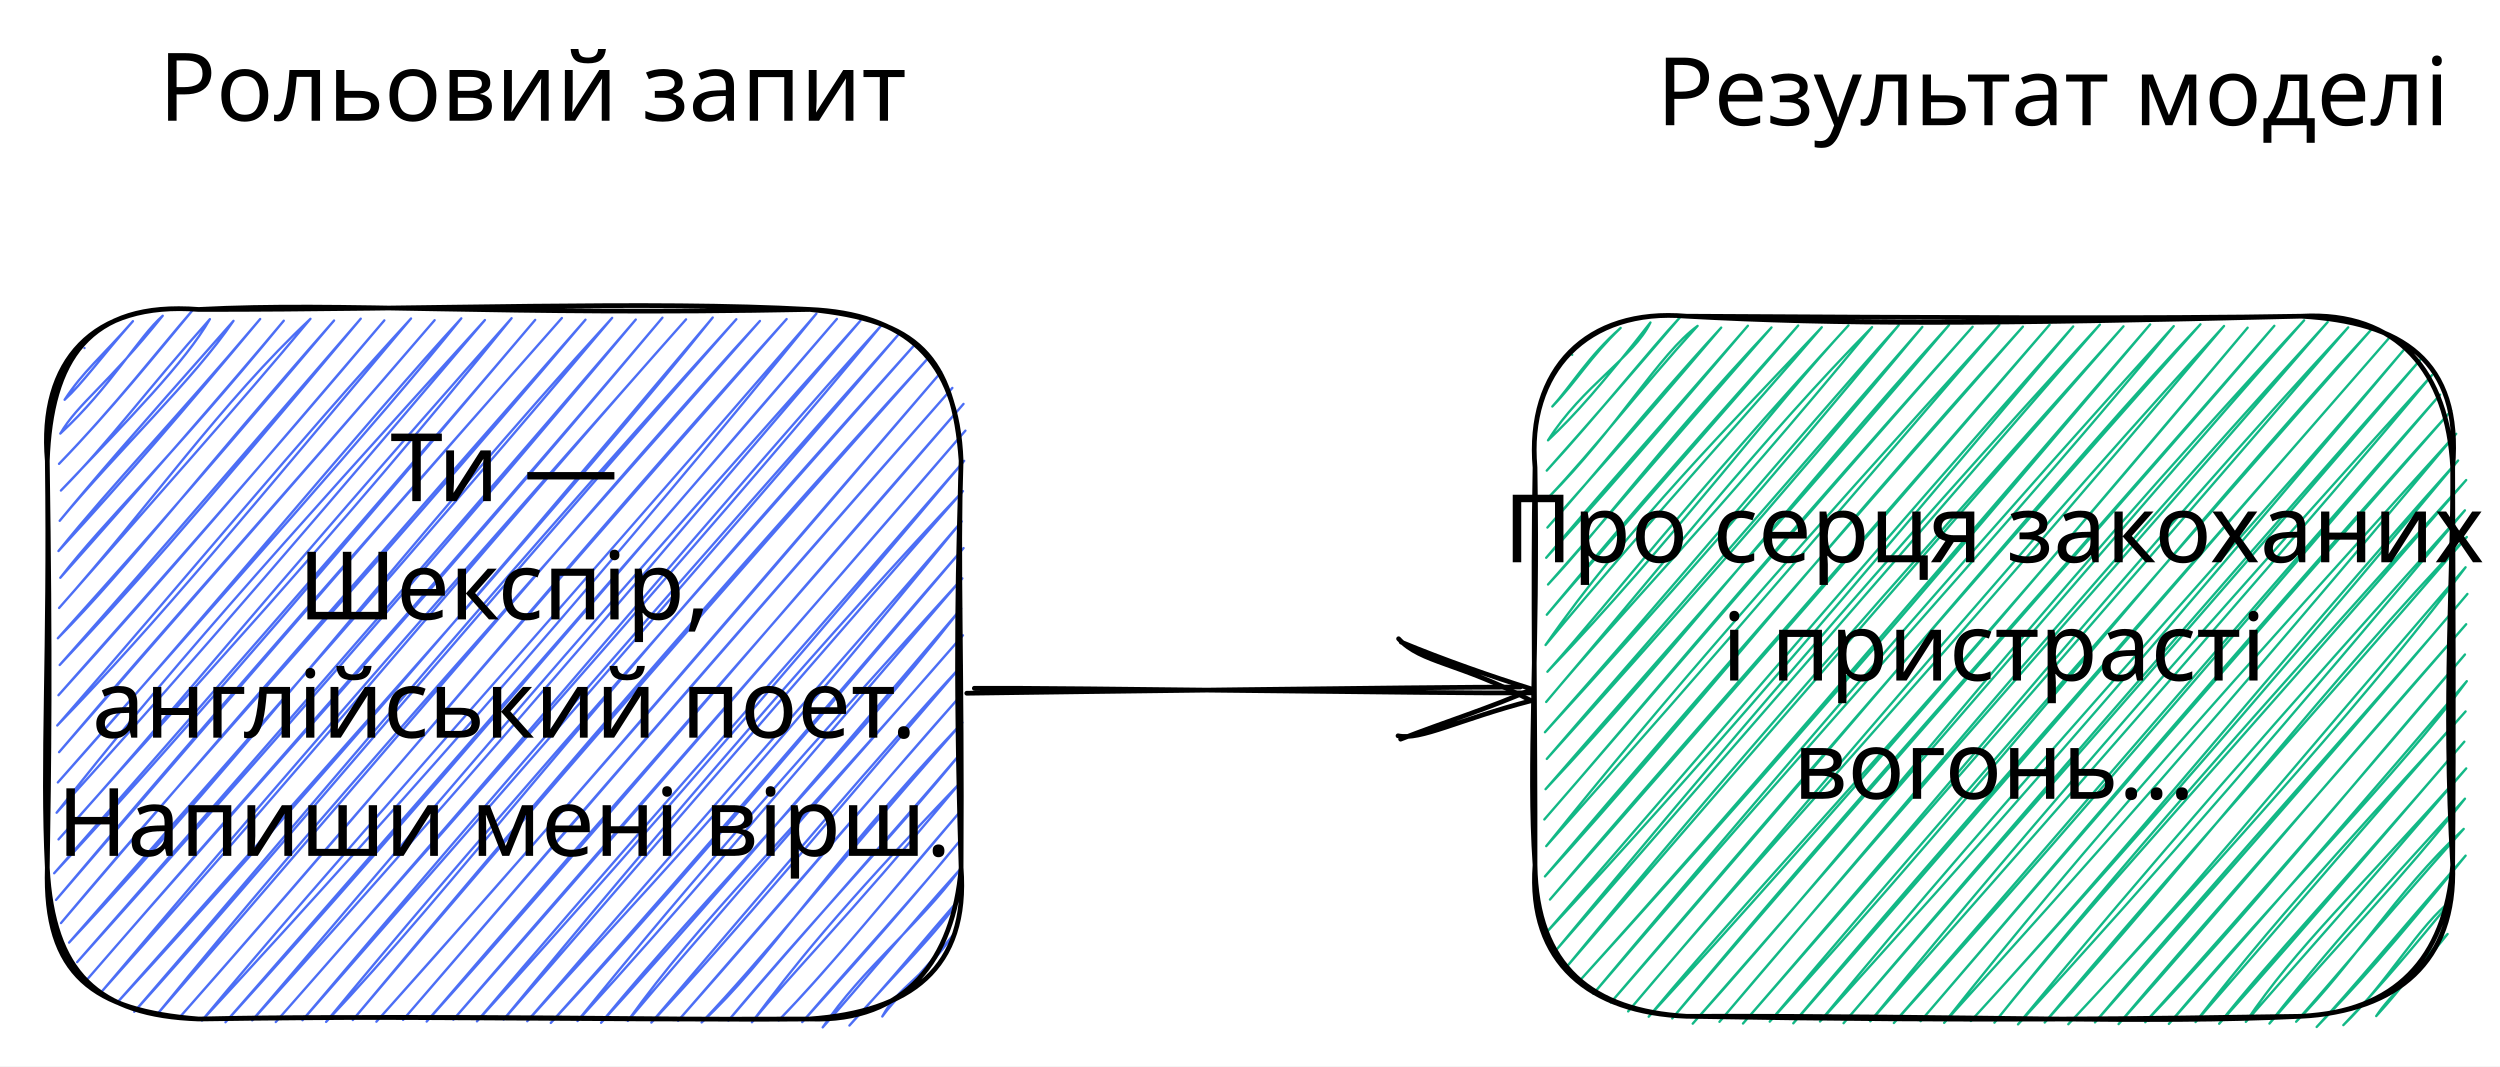
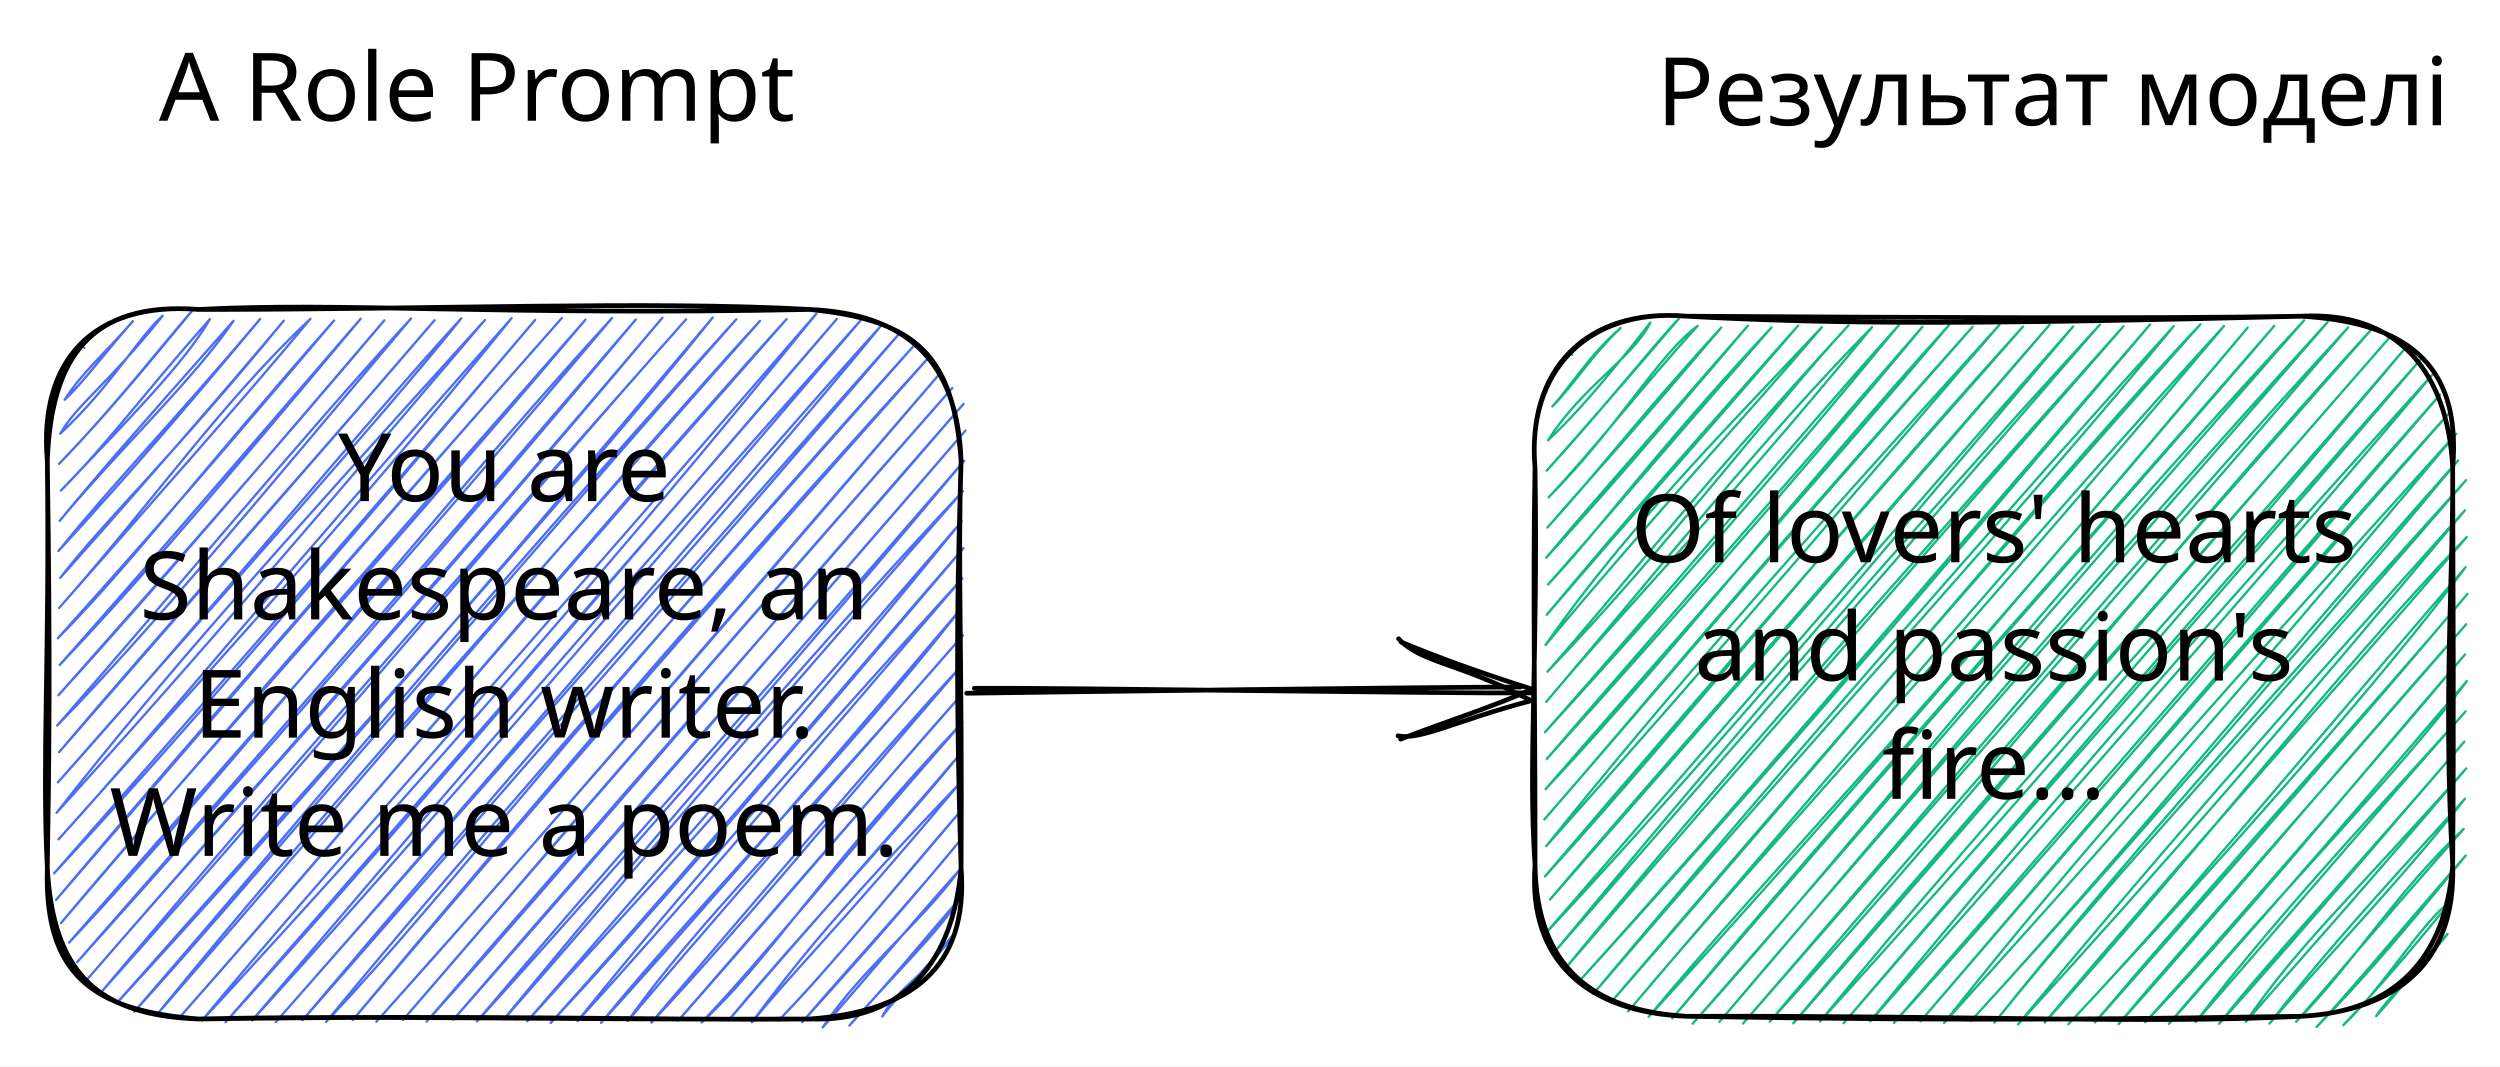
<svg xmlns="http://www.w3.org/2000/svg" version="1.1" viewBox="0 0 528.508 225.42" width="1057.015" height="450.84">
  <defs>
    <style class="style-fonts">
      @font-face {
        font-family: "Virgil";
        src: url("https://excalidraw.com/Virgil.woff2");
      }
      @font-face {
        font-family: "Cascadia";
        src: url("https://excalidraw.com/Cascadia.woff2");
      }
    </style>
  </defs>
  <rect x="0" y="0" width="528.508" height="225.42" fill="#ffffff" />
  <g stroke-linecap="round" transform="translate(10 65.41986) rotate(0 96.59158 75)">
    <path d="M7.86 8.16 C7.86 8.16, 7.86 8.16, 7.86 8.16 M7.86 8.16 C7.86 8.16, 7.86 8.16, 7.86 8.16 M3.66 19.09 C7.57 13.07, 11.47 10.05, 18.1 2.48 M3.66 19.09 C7.4 15.69, 11.31 10.19, 18.1 2.48 M2.75 26.24 C13.32 16.52, 19.42 5.61, 24.4 1.33 M2.75 26.24 C6.47 19.85, 12.65 16.01, 24.4 1.33 M2.48 32.64 C14.49 20.24, 23.84 8.04, 30.7 0.18 M2.48 32.64 C13.09 21.76, 23.48 8.87, 30.7 0.18 M2.88 38.28 C17.27 23.16, 29.27 11.03, 34.37 2.05 M2.88 38.28 C12.83 28.29, 21.38 16.59, 34.37 2.05 M2.62 44.68 C14.77 30.02, 31.06 14.72, 39.36 2.41 M2.62 44.68 C9.99 35.74, 17.27 27.34, 39.36 2.41 M2.36 51.07 C17.49 34.59, 28.3 22.04, 45 2.02 M2.36 51.07 C13.91 36.78, 26.06 24.39, 45 2.02 M2.75 56.72 C12.34 44.34, 25.27 32.5, 49.99 2.38 M2.75 56.72 C20.29 37.06, 38.74 15.82, 49.99 2.38 M2.49 63.11 C21.66 41.58, 37.02 19.37, 55.63 1.98 M2.49 63.11 C21.38 41.58, 40.78 19.89, 55.63 1.98 M2.23 69.51 C17.09 54.51, 32.17 34.64, 60.62 2.34 M2.23 69.51 C14.26 56.03, 26.2 43.03, 60.62 2.34 M2.62 75.16 C16.9 59.95, 28.55 47.06, 66.26 1.95 M2.62 75.16 C24.47 50.55, 46.52 24.73, 66.26 1.95 M2.36 81.55 C23.43 58.38, 45.67 32.25, 71.25 2.31 M2.36 81.55 C24.14 56.93, 46.08 32.13, 71.25 2.31 M2.1 87.95 C23.55 65.88, 42.64 42.5, 76.89 1.91 M2.1 87.95 C28.72 57.58, 53.44 27.4, 76.89 1.91 M2.49 93.59 C27.62 64.62, 53.08 35.81, 81.88 2.27 M2.49 93.59 C24.61 67.49, 47.81 41.89, 81.88 2.27 M2.23 99.99 C35.25 62.99, 67.2 23.99, 87.52 1.88 M2.23 99.99 C36.84 60.55, 70.26 23.41, 87.52 1.88 M1.97 106.39 C24.37 77.82, 47.29 52.11, 92.51 2.24 M1.97 106.39 C20.64 85.78, 39.93 64.18, 92.51 2.24 M2.37 112.03 C29.57 81.36, 60.2 48.87, 98.15 1.85 M2.37 112.03 C23.92 88.3, 43.71 63.29, 98.15 1.85 M1.45 119.19 C42.79 72.17, 82.55 26.56, 103.14 2.21 M1.45 119.19 C32.76 85.48, 62.92 49.69, 103.14 2.21 M1.84 124.83 C42.33 77.82, 82.21 31.81, 108.78 1.81 M1.84 124.83 C35.61 84.69, 71.81 43.77, 108.78 1.81 M2.89 129.72 C33.67 92.91, 64.43 60.54, 113.77 2.17 M2.89 129.72 C36.54 90.29, 69.95 52.13, 113.77 2.17 M4.6 133.85 C42.29 93.75, 77.31 47.91, 119.41 1.78 M4.6 133.85 C41.37 91.81, 78.9 49.91, 119.41 1.78 M6.31 137.98 C43.48 96.56, 78.43 57.12, 124.4 2.14 M6.31 137.98 C38.99 100.55, 73.19 61.85, 124.4 2.14 M8.01 142.12 C42.52 102.2, 75.29 67.07, 130.04 1.74 M8.01 142.12 C46.68 97.41, 85.69 54.17, 130.04 1.74 M11.69 143.99 C57.51 92.77, 100 41.44, 135.03 2.1 M11.69 143.99 C40.71 109.6, 69.59 76.02, 135.03 2.1 M14.71 146.61 C50.41 107.84, 83.28 69.81, 140.67 1.71 M14.71 146.61 C63.09 91.92, 111.69 38.08, 140.67 1.71 M18.38 148.48 C46.48 117.34, 75.04 82.54, 145.66 2.07 M18.38 148.48 C53.56 107.84, 87.55 66.27, 145.66 2.07 M23.37 148.84 C72.64 92.25, 122.3 33.3, 150.65 2.43 M23.37 148.84 C57.88 106.36, 94.29 66.68, 150.65 2.43 M27.7 149.96 C71.9 100.01, 112.57 50.44, 156.29 2.03 M27.7 149.96 C58.19 115.45, 89.45 78.03, 156.29 2.03 M32.69 150.32 C60.66 116.64, 91.61 82.89, 162.59 0.88 M32.69 150.32 C77.92 101.41, 121.86 51.16, 162.59 0.88 M37.67 150.68 C88.22 92.82, 140.21 33.32, 166.92 2 M37.67 150.68 C79.27 104.7, 119.5 56.76, 166.92 2 M43.32 150.28 C73.64 114.89, 103.41 79, 171.91 2.36 M43.32 150.28 C91.83 96.73, 139.35 40.33, 171.91 2.36 M48.3 150.64 C98.95 93.22, 148.04 34.42, 176.24 3.47 M48.3 150.64 C96.96 95.22, 147.14 38.94, 176.24 3.47 M53.95 150.25 C95.3 101.25, 137.22 53.42, 179.91 5.34 M53.95 150.25 C97.99 99.98, 141.8 49.97, 179.91 5.34 M58.94 150.61 C85.82 122.15, 109.75 89.25, 183.59 7.21 M58.94 150.61 C88.66 114.51, 120.31 79, 183.59 7.21 M64.58 150.21 C102.03 105.32, 140.81 60.14, 186.61 9.84 M64.58 150.21 C103.37 104.33, 144.18 57.67, 186.61 9.84 M69.57 150.57 C114.11 100.7, 158.69 48.69, 188.97 13.22 M69.57 150.57 C103.37 112.92, 135.21 75.57, 188.97 13.22 M75.21 150.18 C106.87 113.54, 138.05 77.3, 191.33 16.59 M75.21 150.18 C113.8 105.23, 152.23 60.92, 191.33 16.59 M80.2 150.54 C112.53 114.49, 144.55 76.16, 193.69 19.97 M80.2 150.54 C116.54 108.16, 153.9 66.26, 193.69 19.97 M85.84 150.14 C123.61 106.19, 160.66 64.66, 194.09 25.62 M85.84 150.14 C117.33 114.35, 149.66 76.96, 194.09 25.62 M90.83 150.5 C116.77 119.72, 142.11 91.64, 193.83 32.01 M90.83 150.5 C131.26 106, 168.43 62.33, 193.83 32.01 M96.47 150.11 C130.68 108.43, 166.99 66.59, 193.57 38.41 M96.47 150.11 C120.62 122.64, 145.29 93.56, 193.57 38.41 M101.46 150.47 C122.75 126.74, 144.68 104.56, 193.3 44.81 M101.46 150.47 C133.96 112.71, 167.87 74.43, 193.3 44.81 M106.44 150.83 C128.2 127.42, 148.42 103.8, 193.7 50.45 M106.44 150.83 C141.57 111.58, 175.58 71.13, 193.7 50.45 M112.09 150.43 C133.39 127.14, 151.05 106.2, 193.44 56.85 M112.09 150.43 C137 119.53, 162.42 91.03, 193.44 56.85 M117.07 150.8 C140.73 122.01, 167.05 96.69, 193.18 63.25 M117.07 150.8 C134.75 131.34, 152.23 111.35, 193.18 63.25 M122.72 150.4 C138.29 128.62, 155.68 112.57, 193.57 68.89 M122.72 150.4 C137.81 132.6, 153.48 114.57, 193.57 68.89 M127.7 150.76 C146.2 131.03, 164.12 109.2, 193.31 75.29 M127.7 150.76 C152.9 121.22, 177.51 92.23, 193.31 75.29 M133.35 150.37 C157.75 122.77, 179.91 96.38, 193.05 81.69 M133.35 150.37 C154.14 126.46, 173.74 103.7, 193.05 81.69 M138.33 150.73 C152.71 137.53, 163.24 119.25, 193.44 87.33 M138.33 150.73 C151.23 137.11, 162.34 122.83, 193.44 87.33 M143.98 150.33 C159.32 131.77, 178.98 111.28, 193.18 93.73 M143.98 150.33 C160.63 130.83, 175.56 114.35, 193.18 93.73 M148.96 150.69 C157.62 139.12, 166.44 127.78, 192.92 100.13 M148.96 150.69 C157.56 140.04, 167.69 130.33, 192.92 100.13 M154.61 150.3 C164.67 139.87, 174.31 128.12, 193.31 105.77 M154.61 150.3 C166.4 138.15, 177.8 123.71, 193.31 105.77 M159.59 150.66 C168.49 140.7, 176.83 131.73, 193.05 112.17 M159.59 150.66 C170.91 137.49, 183.63 123.78, 193.05 112.17 M163.92 151.77 C172.11 139.52, 184.63 129.77, 192.79 118.56 M163.92 151.77 C172.53 142.12, 181.5 131.13, 192.79 118.56 M169.57 151.38 C178.57 141.59, 184.92 133.7, 193.18 124.21 M169.57 151.38 C179.22 140.41, 188.61 131.36, 193.18 124.21 M176.52 149.47 C180.04 142.93, 184.89 141.74, 191.61 132.11 M176.52 149.47 C179.05 145.89, 183.59 141.9, 191.61 132.11" stroke="#4c6ef5" stroke-width="0.5" fill="none" />
    <path d="M32 0 M32 0 C62.43 -1.61, 94.98 1.32, 161.18 0 M32 0 C81.04 0.03, 127.72 -1.86, 161.18 0 M161.18 0 C181.19 0.89, 192.41 10.46, 193.18 32 M161.18 0 C183.95 2.27, 191.57 9.79, 193.18 32 M193.18 32 C192.41 52.7, 193.45 75.64, 193.18 118 M193.18 32 C192.66 52.34, 191.78 71.93, 193.18 118 M193.18 118 C194.82 139.39, 182.37 148.48, 161.18 150 M193.18 118 C191.59 137.4, 181.45 150.72, 161.18 150 M161.18 150 C126.35 150.31, 93.94 149.08, 32 150 M161.18 150 C113.77 150.24, 67.75 149.16, 32 150 M32 150 C10.6 149.25, 1.21 140.21, 0 118 M32 150 C9.76 148.24, -0.71 140.83, 0 118 M0 118 C-1.13 95.47, 0.53 73.11, 0 32 M0 118 C0.36 96.58, 0.65 74.36, 0 32 M0 32 C-1.84 10.92, 9.6 -1.78, 32 0 M0 32 C0.81 10.8, 8.59 -1.81, 32 0" stroke="#000000" stroke-width="1" fill="none" />
  </g>
  <g transform="translate(18.04165 90.41986) rotate(0 88.54993 50)">
-     <text x="88.55" y="0" font-family="Virgil, Segoe UI Emoji" font-size="20px" fill="#000000" text-anchor="middle" style="white-space: pre;" direction="ltr" dominant-baseline="text-before-edge">Ти — </text>
-     <text x="88.55" y="25" font-family="Virgil, Segoe UI Emoji" font-size="20px" fill="#000000" text-anchor="middle" style="white-space: pre;" direction="ltr" dominant-baseline="text-before-edge">Шекспір, </text>
-     <text x="88.55" y="50" font-family="Virgil, Segoe UI Emoji" font-size="20px" fill="#000000" text-anchor="middle" style="white-space: pre;" direction="ltr" dominant-baseline="text-before-edge">англійський поет. </text>
-     <text x="88.55" y="75" font-family="Virgil, Segoe UI Emoji" font-size="20px" fill="#000000" text-anchor="middle" style="white-space: pre;" direction="ltr" dominant-baseline="text-before-edge">Напиши мені вірш. </text>
+     <text x="88.55" y="0" font-family="Virgil, Segoe UI Emoji" font-size="20px" fill="#000000" text-anchor="middle" style="white-space: pre;" direction="ltr" dominant-baseline="text-before-edge">You are </text>
+     <text x="88.55" y="25" font-family="Virgil, Segoe UI Emoji" font-size="20px" fill="#000000" text-anchor="middle" style="white-space: pre;" direction="ltr" dominant-baseline="text-before-edge">Shakespeare, an </text>
+     <text x="88.55" y="50" font-family="Virgil, Segoe UI Emoji" font-size="20px" fill="#000000" text-anchor="middle" style="white-space: pre;" direction="ltr" dominant-baseline="text-before-edge">English writer. </text>
+     <text x="88.55" y="75" font-family="Virgil, Segoe UI Emoji" font-size="20px" fill="#000000" text-anchor="middle" style="white-space: pre;" direction="ltr" dominant-baseline="text-before-edge">Write me a poem. </text>
  </g>
  <g stroke-linecap="round">
    <g transform="translate(205.5176 146.5435) rotate(0 58.56331 -0.6473651)">
      <path d="M-1.14 0.01 C18.36 -0.26, 96.09 -1.3, 115.88 -1.3 M0.46 -1.04 C20.47 -1.17, 98.78 0.09, 118.27 -0.06" stroke="#000000" stroke-width="1" fill="none" />
    </g>
    <g transform="translate(205.5176 146.5435) rotate(0 58.56331 -0.6473651)">
      <path d="M90.03 9.01 C94.82 10.02, 102.79 5.6, 118.18 1.59 M90.58 9.72 C99.42 6.23, 110.28 2.85, 118.36 -0.86" stroke="#000000" stroke-width="1" fill="none" />
    </g>
    <g transform="translate(205.5176 146.5435) rotate(0 58.56331 -0.6473651)">
      <path d="M90.15 -11.51 C94.96 -6.31, 102.91 -6.54, 118.18 1.59 M90.7 -10.8 C99.5 -7.13, 110.32 -3.36, 118.36 -0.86" stroke="#000000" stroke-width="1" fill="none" />
    </g>
  </g>
  <mask />
  <g stroke-linecap="round" transform="translate(324.5075 66.84575) rotate(0 97 74)">
    <path d="M7.86 8.16 C7.86 8.16, 7.86 8.16, 7.86 8.16 M7.86 8.16 C7.86 8.16, 7.86 8.16, 7.86 8.16 M3.66 19.09 C8.74 13.86, 11.66 8.66, 18.1 2.48 M3.66 19.09 C7.45 14.94, 11.41 8.28, 18.1 2.48 M2.75 26.24 C10.05 14.71, 20.89 8.65, 24.4 1.33 M2.75 26.24 C8.45 20.91, 14.08 14.51, 24.4 1.33 M2.48 32.64 C13.15 21.07, 24.3 7.02, 30.7 0.18 M2.48 32.64 C11.33 22.69, 21.24 11.3, 30.7 0.18 M2.88 38.28 C17.24 23.88, 26.39 7.78, 34.37 2.05 M2.88 38.28 C12.5 28.09, 22.31 15.33, 34.37 2.05 M2.62 44.68 C12.07 33.75, 17.45 28.24, 39.36 2.41 M2.62 44.68 C12.95 33.39, 22.07 21.27, 39.36 2.41 M2.36 51.07 C20.13 31.63, 33.77 15.11, 45 2.02 M2.36 51.07 C14.07 37.08, 24.65 25.43, 45 2.02 M2.75 56.72 C14.14 44.64, 24.54 29.61, 49.99 2.38 M2.75 56.72 C13.2 44.94, 23.5 32.71, 49.99 2.38 M2.49 63.11 C19.31 43.51, 40.73 19.41, 55.63 1.98 M2.49 63.11 C20.31 41.64, 38.85 20.78, 55.63 1.98 M2.23 69.51 C19.42 44.69, 41.99 22.2, 60.62 2.34 M2.23 69.51 C23.96 43.38, 45.93 19.63, 60.62 2.34 M2.62 75.16 C28.76 47.98, 50.47 18.99, 66.26 1.95 M2.62 75.16 C17.46 58.49, 31.12 40.26, 66.26 1.95 M2.36 81.55 C18.52 62.19, 37.06 43.79, 71.25 2.31 M2.36 81.55 C26.52 53.13, 48.65 25.2, 71.25 2.31 M2.1 87.95 C26.39 61.34, 50.13 34.47, 76.89 1.91 M2.1 87.95 C28.36 58.34, 54.38 26.93, 76.89 1.91 M2.49 93.59 C24.62 67.87, 48.05 41.34, 81.88 2.27 M2.49 93.59 C26.18 67.25, 50.47 40.21, 81.88 2.27 M2.23 99.99 C30.08 70.4, 54.52 38.24, 87.52 1.88 M2.23 99.99 C33.29 64.23, 63.22 30.84, 87.52 1.88 M1.97 106.39 C25.05 79.86, 44.96 56.2, 92.51 2.24 M1.97 106.39 C20.63 85.11, 38.58 62.64, 92.51 2.24 M2.37 112.03 C27.64 80.54, 53.37 51.19, 98.15 1.85 M2.37 112.03 C37.63 72.59, 73.11 30.89, 98.15 1.85 M2.1 118.43 C31.99 85.67, 59.18 50.86, 103.14 2.21 M2.1 118.43 C37.79 76.5, 75.81 33.4, 103.14 2.21 M3.16 123.32 C40.12 81.31, 78.63 36.99, 108.78 1.81 M3.16 123.32 C27.04 95.18, 50.79 68.65, 108.78 1.81 M2.24 130.47 C34.71 95.64, 63.05 62.41, 113.77 2.17 M2.24 130.47 C37.35 90.13, 72 49.38, 113.77 2.17 M4.6 133.85 C37.24 94.39, 72.41 52.98, 119.41 1.78 M4.6 133.85 C28.4 106.58, 52.04 79.52, 119.41 1.78 M6.96 137.23 C54.11 82.52, 100.67 29.44, 124.4 2.14 M6.96 137.23 C39.52 97.51, 73.57 58.94, 124.4 2.14 M9.33 140.61 C60.26 84.73, 106.26 29.76, 130.04 1.74 M9.33 140.61 C42.9 103.41, 74.69 65.74, 130.04 1.74 M12.35 143.23 C58.14 89.72, 103.89 40.14, 135.03 2.1 M12.35 143.23 C58.09 88.55, 104.92 35.2, 135.03 2.1 M16.02 145.1 C65.59 88.34, 114.65 29.04, 140.67 1.71 M16.02 145.1 C49.26 106.22, 81.14 68.95, 140.67 1.71 M19.69 146.97 C49.53 111.53, 81.53 78.27, 145.66 2.07 M19.69 146.97 C64.01 94.96, 110.15 40.81, 145.66 2.07 M24.03 148.09 C49.5 117.49, 80.04 86.9, 150.65 2.43 M24.03 148.09 C62.54 106.1, 98.43 64.27, 150.65 2.43 M29.01 148.45 C77.89 91.13, 128.99 34.27, 156.29 2.03 M29.01 148.45 C66.37 103.42, 106.28 59.69, 156.29 2.03 M33.34 149.56 C69.9 108.89, 102.75 65.34, 162.59 0.88 M33.34 149.56 C77.79 98.83, 121.5 47.63, 162.59 0.88 M38.99 149.17 C74.98 107.26, 109.78 64.65, 167.57 1.24 M38.99 149.17 C78.83 102.03, 120.13 56.3, 167.57 1.24 M43.97 149.53 C86 101.08, 129.3 48.39, 171.91 2.36 M43.97 149.53 C79.71 108.47, 118.36 64.66, 171.91 2.36 M49.62 149.13 C94.9 99.43, 137.61 45.42, 176.89 2.72 M49.62 149.13 C75.88 117.98, 102.46 87.42, 176.89 2.72 M54.6 149.49 C89.47 109.87, 124.07 69.31, 180.57 4.59 M54.6 149.49 C88.15 109.5, 122.17 71.68, 180.57 4.59 M60.25 149.1 C100.25 100.35, 145.35 52.02, 183.59 7.21 M60.25 149.1 C92.15 113.88, 123.71 78.56, 183.59 7.21 M65.23 149.46 C101.97 106.75, 141.69 62.79, 187.26 9.08 M65.23 149.46 C99.93 108.86, 135.3 67.89, 187.26 9.08 M70.88 149.06 C107.07 104.67, 145.85 60.83, 189.62 12.46 M70.88 149.06 C118.92 94.64, 166.47 40.38, 189.62 12.46 M75.86 149.42 C116.08 103.2, 156.46 55.99, 191.33 16.59 M75.86 149.42 C104.21 118.15, 131.57 86.33, 191.33 16.59 M81.51 149.03 C110.5 115.24, 140.57 80.51, 193.69 19.97 M81.51 149.03 C112.29 113.23, 142.71 76.67, 193.69 19.97 M86.49 149.39 C115.89 116.87, 144.2 85.19, 194.74 24.86 M86.49 149.39 C116.4 111.55, 148.42 76.15, 194.74 24.86 M92.14 148.99 C125.14 113.13, 156.07 74.27, 195.14 30.51 M92.14 148.99 C132.22 105.21, 170.51 60.16, 195.14 30.51 M97.12 149.35 C118.77 122.38, 142.41 97.72, 196.85 34.64 M97.12 149.35 C123.16 116.81, 150.35 86.07, 196.85 34.64 M102.11 149.71 C131.47 117.75, 159.72 85.1, 196.58 41.04 M102.11 149.71 C129.72 116.25, 156.39 85.79, 196.58 41.04 M107.75 149.32 C138.77 114.89, 168.46 76.23, 196.98 46.68 M107.75 149.32 C134.25 117.6, 163.24 85.88, 196.98 46.68 M112.74 149.68 C147.2 112.84, 179.53 76.16, 196.72 53.08 M112.74 149.68 C136.37 124.67, 158.11 97.82, 196.72 53.08 M118.38 149.29 C140.43 124.28, 160.62 101.89, 197.11 58.72 M118.38 149.29 C148.14 114.04, 178.1 81.41, 197.11 58.72 M123.37 149.65 C145.83 124.61, 162.97 103.49, 196.85 65.12 M123.37 149.65 C139.21 130.74, 156.58 111.62, 196.85 65.12 M129.01 149.25 C149.84 127.56, 171 101.08, 196.59 71.52 M129.01 149.25 C152.3 123.36, 176.08 95.86, 196.59 71.52 M134 149.61 C156.61 122.72, 183.19 95.96, 196.98 77.16 M134 149.61 C157.9 122.67, 180.97 95.88, 196.98 77.16 M139.64 149.22 C159.45 123.56, 180.27 102.04, 196.72 83.56 M139.64 149.22 C159.53 126.5, 179.94 102.44, 196.72 83.56 M144.63 149.58 C155.96 135.28, 168.93 121.99, 196.46 89.95 M144.63 149.58 C165.19 126.7, 183.36 105.04, 196.46 89.95 M150.27 149.18 C161.08 133.19, 173.63 121.82, 196.86 95.6 M150.27 149.18 C160.9 136.95, 170.94 125.96, 196.86 95.6 M155.26 149.54 C168.82 133.83, 183.88 118.25, 196.59 102 M155.26 149.54 C170.33 130.25, 186.52 113.28, 196.59 102 M160.9 149.15 C172.88 137.14, 181.61 122.13, 196.33 108.39 M160.9 149.15 C168.63 140.46, 176.61 130.65, 196.33 108.39 M165.24 150.26 C172.77 142.16, 181.1 132.01, 196.73 114.04 M165.24 150.26 C173.27 141.95, 180.95 133.57, 196.73 114.04 M170.88 149.87 C179.66 141.55, 187.29 128.2, 193.84 123.45 M170.88 149.87 C179.55 140.8, 186.31 132.62, 193.84 123.45 M177.83 147.96 C183.87 141.41, 186.23 137.3, 192.92 130.61 M177.83 147.96 C181.02 143.13, 185.46 140.02, 192.92 130.61" stroke="#12b886" stroke-width="0.5" fill="none" />
    <path d="M32 0 M32 0 C64.52 1.77, 94.7 1.71, 162 0 M32 0 C80.7 0.28, 131.77 0.56, 162 0 M162 0 C183.13 1.24, 195.97 9.26, 194 32 M162 0 C182.46 -1.13, 192.94 11.88, 194 32 M194 32 C194.17 54.28, 191.94 80.94, 194 116 M194 32 C194.07 59.76, 194.26 85.81, 194 116 M194 116 C192.48 135.95, 181.66 147.08, 162 148 M194 116 C194.72 136.47, 182.29 146.83, 162 148 M162 148 C128.79 149.63, 94.78 147.84, 32 148 M162 148 C129.02 148.48, 96.67 149.11, 32 148 M32 148 C11.54 147.21, -1.53 136.71, 0 116 M32 148 C12.16 146.84, 0.32 137.55, 0 116 M0 116 C-1.49 94.2, 0.67 72.12, 0 32 M0 116 C0.07 86.03, -0.5 57.36, 0 32 M0 32 C-1.78 11.37, 10.78 -1.81, 32 0 M0 32 C-1.81 11.78, 11 -1.8, 32 0" stroke="#000000" stroke-width="1" fill="none" />
  </g>
  <g transform="translate(330.6676 103.3457) rotate(0 90.83992 37.5)">
-     <text x="90.84" y="0" font-family="Virgil, Segoe UI Emoji" font-size="20px" fill="#000000" text-anchor="middle" style="white-space: pre;" direction="ltr" dominant-baseline="text-before-edge">Про серця закоханих </text>
-     <text x="90.84" y="25" font-family="Virgil, Segoe UI Emoji" font-size="20px" fill="#000000" text-anchor="middle" style="white-space: pre;" direction="ltr" dominant-baseline="text-before-edge">і пристрасті </text>
-     <text x="90.84" y="50" font-family="Virgil, Segoe UI Emoji" font-size="20px" fill="#000000" text-anchor="middle" style="white-space: pre;" direction="ltr" dominant-baseline="text-before-edge">вогонь...</text>
+     <text x="90.84" y="0" font-family="Virgil, Segoe UI Emoji" font-size="20px" fill="#000000" text-anchor="middle" style="white-space: pre;" direction="ltr" dominant-baseline="text-before-edge">Of lovers' hearts </text>
+     <text x="90.84" y="25" font-family="Virgil, Segoe UI Emoji" font-size="20px" fill="#000000" text-anchor="middle" style="white-space: pre;" direction="ltr" dominant-baseline="text-before-edge">and passion's </text>
+     <text x="90.84" y="50" font-family="Virgil, Segoe UI Emoji" font-size="20px" fill="#000000" text-anchor="middle" style="white-space: pre;" direction="ltr" dominant-baseline="text-before-edge">fire...</text>
  </g>
  <g transform="translate(33.59583 10) rotate(0 70.33994 12.5)">
-     <text x="0" y="0" font-family="Virgil, Segoe UI Emoji" font-size="20px" fill="#000000" text-anchor="start" style="white-space: pre;" direction="ltr" dominant-baseline="text-before-edge">Рольовий запит</text>
+     <text x="0" y="0" font-family="Virgil, Segoe UI Emoji" font-size="20px" fill="#000000" text-anchor="start" style="white-space: pre;" direction="ltr" dominant-baseline="text-before-edge">A Role Prompt</text>
  </g>
  <g transform="translate(350.2226 10.94864) rotate(0 66.83994 12.5)">
    <text x="0" y="0" font-family="Virgil, Segoe UI Emoji" font-size="20px" fill="#000000" text-anchor="start" style="white-space: pre;" direction="ltr" dominant-baseline="text-before-edge">Результат моделі</text>
  </g>
</svg>
